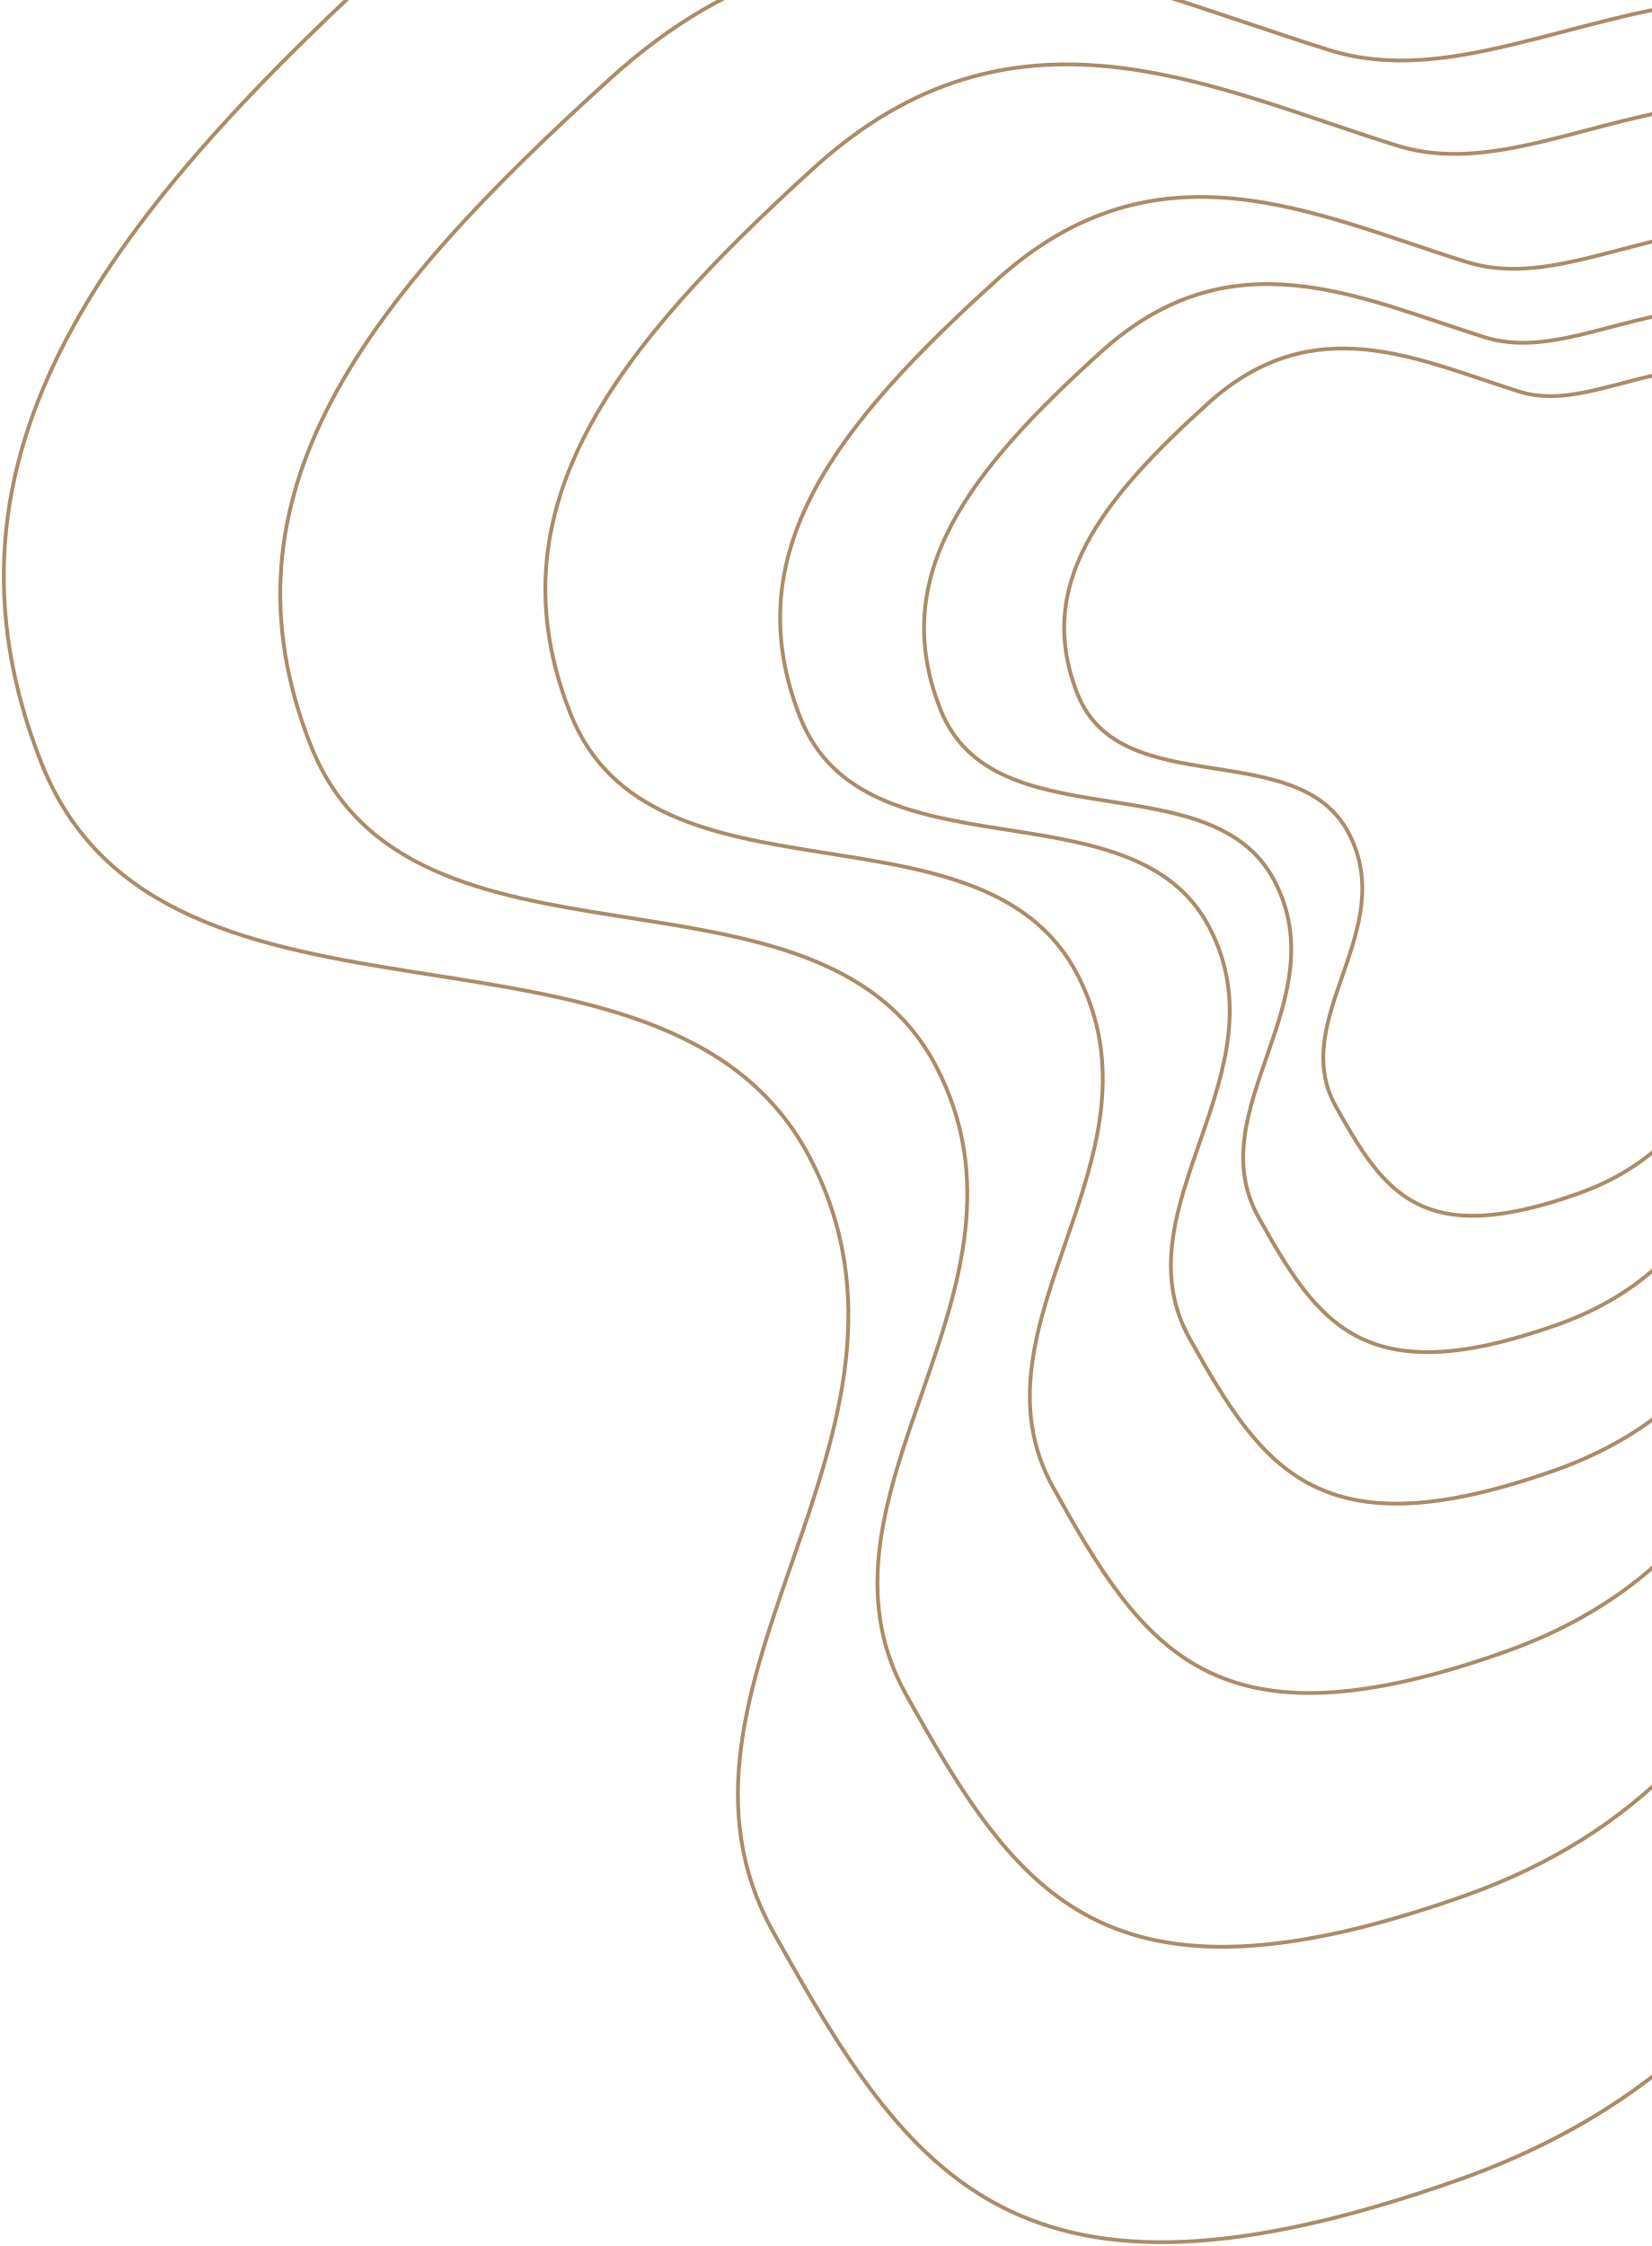
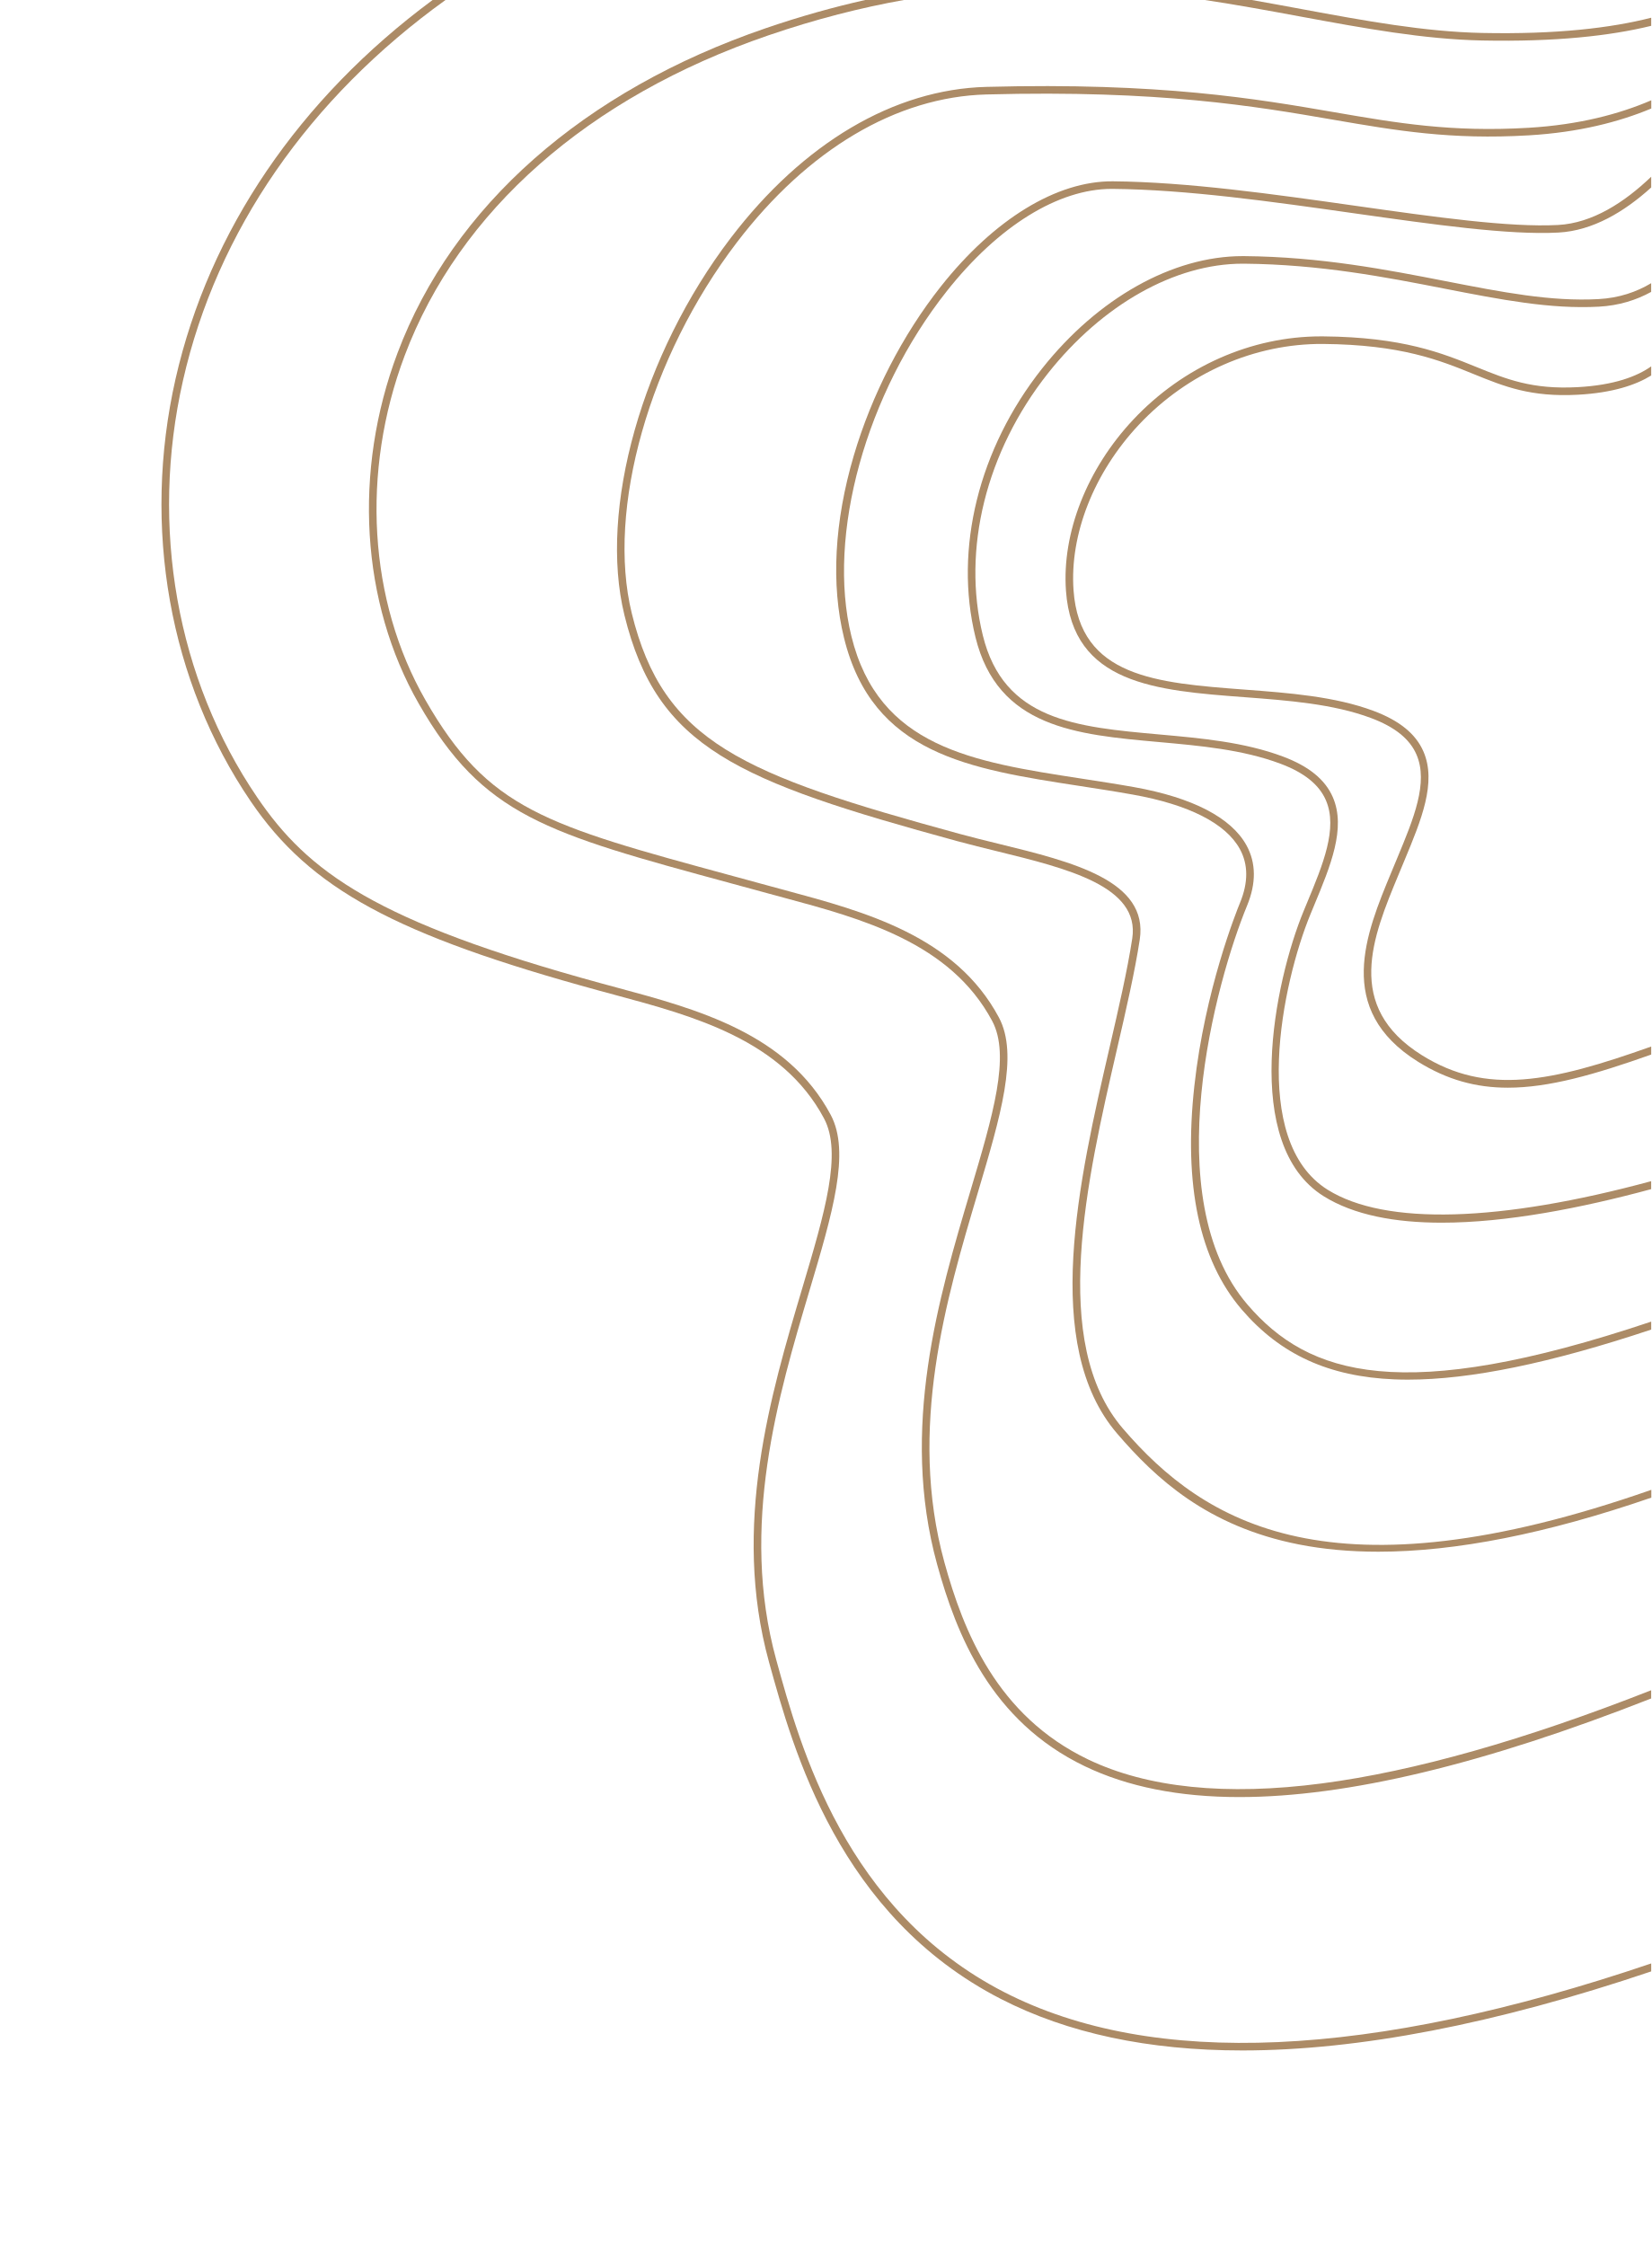
- <svg xmlns="http://www.w3.org/2000/svg" width="436" height="593">
-   <g fill="none" fill-rule="evenodd" stroke="#ac8b67">
-     <path d="M341.639-24.675c-75.703-23.693-153.543-63.212-233.235 8.97C28.71 56.477-21.39 119.709 10.964 201.522c32.354 81.814 164.422 30.855 202.794 103.977 38.373 73.122-45.94 139.485-9.591 204.563 36.35 65.078 64.3 106.787 181.115 65.409 116.816-41.379 106.045-146.664 194.878-208.318 88.833-61.654 184.944-153.953 53.046-318.647S417.341-.98 341.64-24.674z" />
-     <path d="M351.105 13.249c-61.583-19.24-124.905-51.33-189.734 7.283C96.543 79.146 55.786 130.491 82.105 196.925c26.32 66.434 133.755 25.055 164.971 84.43 31.216 59.377-37.372 113.266-7.802 166.11 29.57 52.845 52.306 86.713 147.334 53.113 95.028-33.6 86.267-119.094 158.53-169.158 72.265-50.064 150.45-125.012 43.153-258.747S412.688 32.489 351.105 13.249z" />
-     <path d="M368.812 38.417C318.85 22.72 267.478-3.465 214.883 44.36c-52.594 47.825-85.66 89.72-64.307 143.926 21.353 54.206 108.513 20.443 133.838 68.89 25.325 48.448-30.32 92.418-6.33 135.536 23.99 43.117 42.436 70.752 119.531 43.336 77.095-27.415 69.987-97.173 128.614-138.022 58.627-40.85 122.058-102.003 35.009-211.122-87.049-109.12-142.465-32.788-192.426-48.487z" />
-     <path d="M387.316 69.184c-40.295-12.596-81.728-33.603-124.147 4.768-42.419 38.371-69.087 71.984-51.865 115.475 17.221 43.491 87.518 16.402 107.943 55.273 20.425 38.87-24.453 74.148-5.105 108.743s34.225 56.767 96.404 34.77c62.179-21.996 56.446-77.965 103.73-110.739 47.284-32.774 98.442-81.839 28.236-169.388-70.207-87.55-114.901-26.307-155.196-38.902z" />
-     <path d="M392.083 89.046c-32.91-10.295-66.749-27.467-101.393 3.897-34.643 31.365-56.424 58.84-42.358 94.389 14.065 35.549 71.477 13.407 88.158 45.179 16.682 31.772-19.971 60.609-4.17 88.886 15.803 28.277 27.953 46.4 78.735 28.42 50.782-17.979 46.1-63.727 84.718-90.516 38.617-26.79 80.398-66.895 23.06-138.457-57.339-71.562-93.841-21.503-126.75-31.798z" />
-     <path d="M401.225 103.406c-26.718-8.36-54.191-22.305-82.318 3.165-28.127 25.47-45.81 47.78-34.39 76.649 11.419 28.868 58.03 10.887 71.574 36.688 13.544 25.8-16.214 49.217-3.385 72.18 12.83 22.963 22.694 37.68 63.923 23.08 41.229-14.6 37.428-51.75 68.78-73.505 31.353-21.755 65.275-54.323 18.723-112.435-46.553-58.112-76.188-17.462-102.907-25.822z" />
+ <svg xmlns="http://www.w3.org/2000/svg" version="1.1" id="Capa_1" x="0px" y="0px" viewBox="0 0 436 593" style="enable-background:new 0 0 436 593;" xml:space="preserve">
+   <style type="text/css">
+ 	.st0{fill:#AC8B66;}
+ </style>
+   <g>
+     <path class="st0" d="M375.47,278.61c17.04,10.63,34.02,7.14,60.53-2.3v2.12c-15.02,5.33-27.06,8.75-37.85,8.75   c-8.38,0-16.02-2.06-23.74-6.87c-22.08-13.78-13.73-33.88-7.02-50.03l1.63-3.92c4.22-10.15,8.21-19.73,5-27.14   c-1.79-4.14-5.72-7.29-12.02-9.65c-9.97-3.73-21.9-4.63-33.44-5.5c-23.31-1.76-45.33-3.42-47.09-28.07   c-1.1-15.29,5.55-32.2,17.78-45.22c13.14-13.99,31.16-21.97,49.54-21.97c0.19,0,0.38,0,0.57,0c21.04,0.19,31.4,4.4,40.54,8.11   c7.86,3.19,14.64,5.95,26.64,5.3c9.69-0.52,15.71-2.84,19.46-5.49v2.41c-4.08,2.52-10.19,4.58-19.36,5.08   c-12.44,0.67-19.42-2.16-27.5-5.45c-8.97-3.65-19.14-7.78-39.8-7.96c-18.03-0.12-35.74,7.62-48.63,21.34   c-11.85,12.62-18.3,28.96-17.24,43.71c1.64,22.93,21.85,24.45,45.25,26.22c11.68,0.88,23.75,1.79,33.99,5.62   c6.83,2.56,11.13,6.06,13.15,10.72c3.55,8.18-0.6,18.15-4.99,28.7l-1.63,3.92C362.49,247.31,354.83,265.74,375.47,278.61z" />
+     <path class="st0" d="M436,313.96c-18.42,4.99-38.21,8.86-55.32,8.86c-12.27,0-23.15-1.99-31.15-6.98   c-21.87-13.64-13.02-56.61-5.31-75.29l0.88-2.13c4.22-10.15,8.21-19.74,5-27.14c-1.79-4.14-5.73-7.29-12.02-9.65   c-9.96-3.73-21.19-4.73-32.06-5.71c-21.9-1.96-42.59-3.82-48.45-27.7c-5.71-23.27,0.86-49.77,17.57-70.89   c14.75-18.63,34.52-29.71,52.97-29.71c0.14,0,0.28,0,0.41,0c20.24,0.18,37.74,3.6,53.18,6.61c14.92,2.91,27.8,5.43,40.37,4.74   c5.46-0.29,10.06-1.89,13.92-4.2v2.3c-3.89,2.14-8.46,3.61-13.81,3.9c-12.81,0.69-25.81-1.84-40.86-4.78   c-15.35-3-32.76-6.39-52.81-6.57c-0.13,0-0.27,0-0.4,0c-17.85,0-37.03,10.8-51.4,28.95c-16.33,20.63-22.76,46.49-17.2,69.17   c5.52,22.49,24.59,24.2,46.68,26.18c11,0.99,22.36,2,32.58,5.83c6.83,2.56,11.13,6.06,13.16,10.72c3.55,8.18-0.6,18.15-4.99,28.7   l-0.88,2.13c-7.5,18.16-16.27,59.86,4.52,72.83c15.24,9.51,45.49,8.54,85.41-2.27V313.96z" />
+     <path class="st0" d="M436,351.04c-26.61,8.87-47.75,13.22-64.21,13.22c-1.21,0-2.4-0.02-3.56-0.07   c-17.33-0.7-30.15-6.56-40.35-18.44c-11.19-13.03-15.4-32.9-12.51-59.05c2.79-25.37,11.12-46.06,12.05-48.33   c2.21-5.35,2.2-10.13-0.04-14.21c-3.71-6.76-13.48-11.73-28.27-14.37c-4.69-0.84-9.38-1.56-13.92-2.26   c-29.41-4.52-54.8-8.43-62.33-39.13c-3.45-14.04-2.56-30.67,2.57-48.07c4.73-16.07,12.9-31.94,23.01-44.71   c14.07-17.77,30.58-27.86,45.4-27.75c19.74,0.18,42.3,3.38,64.12,6.47c20.86,2.96,40.55,5.75,53.46,5.06   c9.04-0.49,17.47-5.93,24.58-12.74v2.84c-7.09,6.42-15.43,11.41-24.48,11.9c-13.1,0.71-32.89-2.1-53.85-5.07   c-21.76-3.09-44.25-6.28-63.86-6.46c-0.09,0-0.18,0-0.27,0c-14.09,0-29.95,9.82-43.54,27c-21.37,26.99-31.73,64.44-25.2,91.06   c7.21,29.4,32,33.21,60.7,37.63c4.55,0.7,9.26,1.42,13.97,2.26c15.4,2.75,25.66,8.06,29.67,15.38c2.54,4.64,2.59,10,0.14,15.94   c-8.16,19.75-24.03,77.17,0.13,105.32c16.07,18.72,40.78,26.56,106.59,4.48V351.04z" />
+     <path class="st0" d="M436,395.42c-27.5,9.48-51.61,14.27-72.05,14.27c-7.5,0-14.5-0.64-21-1.92c-24.23-4.78-37.86-17.49-47.99-29.3   c-20.1-23.42-10.05-66.96-1.97-101.95c2.41-10.44,4.69-20.3,5.98-28.74c2.1-13.76-17.12-18.47-35.7-23.03   c-3.49-0.86-7.1-1.74-10.51-2.67c-58.16-15.89-79.28-24.59-87.88-59.67c-6.86-27.97,4.68-68.92,28.07-99.58   c19.13-25.08,43.09-39.24,67.46-39.89c46.04-1.23,71.46,3.16,91.87,6.68c16.58,2.86,30.89,5.33,51.33,4.12   c13.34-0.79,24-3.64,32.41-7.26v2.17c-8.48,3.54-19.12,6.3-32.29,7.08c-20.67,1.23-35.09-1.26-51.79-4.14   c-20.33-3.51-45.62-7.87-91.48-6.65c-23.75,0.63-47.16,14.52-65.92,39.1c-23.05,30.21-34.45,70.47-27.72,97.89   c8.35,34.03,29.15,42.55,86.47,58.21c3.39,0.93,6.98,1.81,10.46,2.66c19.46,4.77,39.58,9.71,37.2,25.28   c-1.3,8.51-3.58,18.4-6,28.88c-7.97,34.55-17.9,77.55,1.54,100.2c21.5,25.05,55.06,45.76,139.54,16.19V395.42z" />
+     <path class="st0" d="M202.85,9.35c-47.49,16.27-81.59,46.3-96,84.55c-11.58,30.73-9.53,64.72,5.48,90.92   c16.57,28.92,31.55,32.99,81.19,46.47c3.07,0.83,6.28,1.7,9.62,2.62c1.4,0.38,2.81,0.76,4.24,1.15   c21.05,5.67,44.91,12.09,56.38,33.58c5.27,9.87,0.47,25.99-5.61,46.4c-8.24,27.69-18.5,62.14-8.78,97.45   c5,18.16,13.83,40.48,37.93,52.04c15.67,7.52,36.47,9.65,61.81,6.33c24.27-3.18,53.42-11.44,86.88-24.59v2.17   c-44.24,17.38-80.29,26.03-108.73,26.03c-15.96,0-29.53-2.72-40.82-8.14c-24.83-11.91-33.89-34.75-39-53.32   c-9.87-35.86,0.47-70.62,8.79-98.55c5.95-19.97,10.64-35.74,5.76-44.89c-11.05-20.73-34.47-27.03-55.13-32.59   c-1.43-0.39-2.85-0.77-4.25-1.15c-3.34-0.91-6.54-1.78-9.62-2.62c-48.93-13.28-65.41-17.76-82.4-47.4   c-15.3-26.71-17.4-61.34-5.62-92.62c14.62-38.83,49.15-69.28,97.22-85.74c9.13-3.13,17.89-5.57,26.32-7.46l10.2,0   C227.4,2.01,215.48,5.02,202.85,9.35z" />
+     <path class="st0" d="M343.87,2.43c16.55,3.06,32.18,5.95,47.5,6.27c19.6,0.41,34.01-1.31,44.63-4.02v2.14   c-10.78,2.64-25.25,4.27-44.67,3.87c-15.48-0.32-31.19-3.23-47.82-6.3c-8.21-1.52-16.65-3.08-25.42-4.4l12.39,0   C335.02,0.79,339.48,1.62,343.87,2.43z" />
+     <path class="st0" d="M48.32,100.45c-8.79,38.71-1.66,78.81,19.56,110.02c13.47,19.81,31.22,32.85,90.85,49.15   c1.4,0.38,2.82,0.76,4.25,1.15c21.05,5.67,44.91,12.09,56.37,33.58c5.27,9.87,0.47,25.99-5.61,46.4   c-8.24,27.69-18.5,62.14-8.78,97.45c6.37,23.15,18.24,66.24,60.23,87.79c39.19,20.11,96.6,17.55,170.81-7.59v2.1   c-41.19,13.9-77.27,20.87-107.98,20.87c-24.78,0-46.07-4.53-63.74-13.6c-42.78-21.96-54.79-65.6-61.25-89.04   c-9.87-35.86,0.48-70.62,8.79-98.55c5.95-19.97,10.64-35.74,5.76-44.89c-11.05-20.73-34.47-27.03-55.13-32.59   c-1.43-0.38-2.85-0.77-4.25-1.15c-53.94-14.74-76.28-26.88-91.98-49.95c-21.53-31.66-28.77-72.34-19.86-111.59   C55.25,60.88,79.05,26.03,114.23,0l3.4,0C81.62,25.91,57.28,60.98,48.32,100.45z" />
  </g>
</svg>
